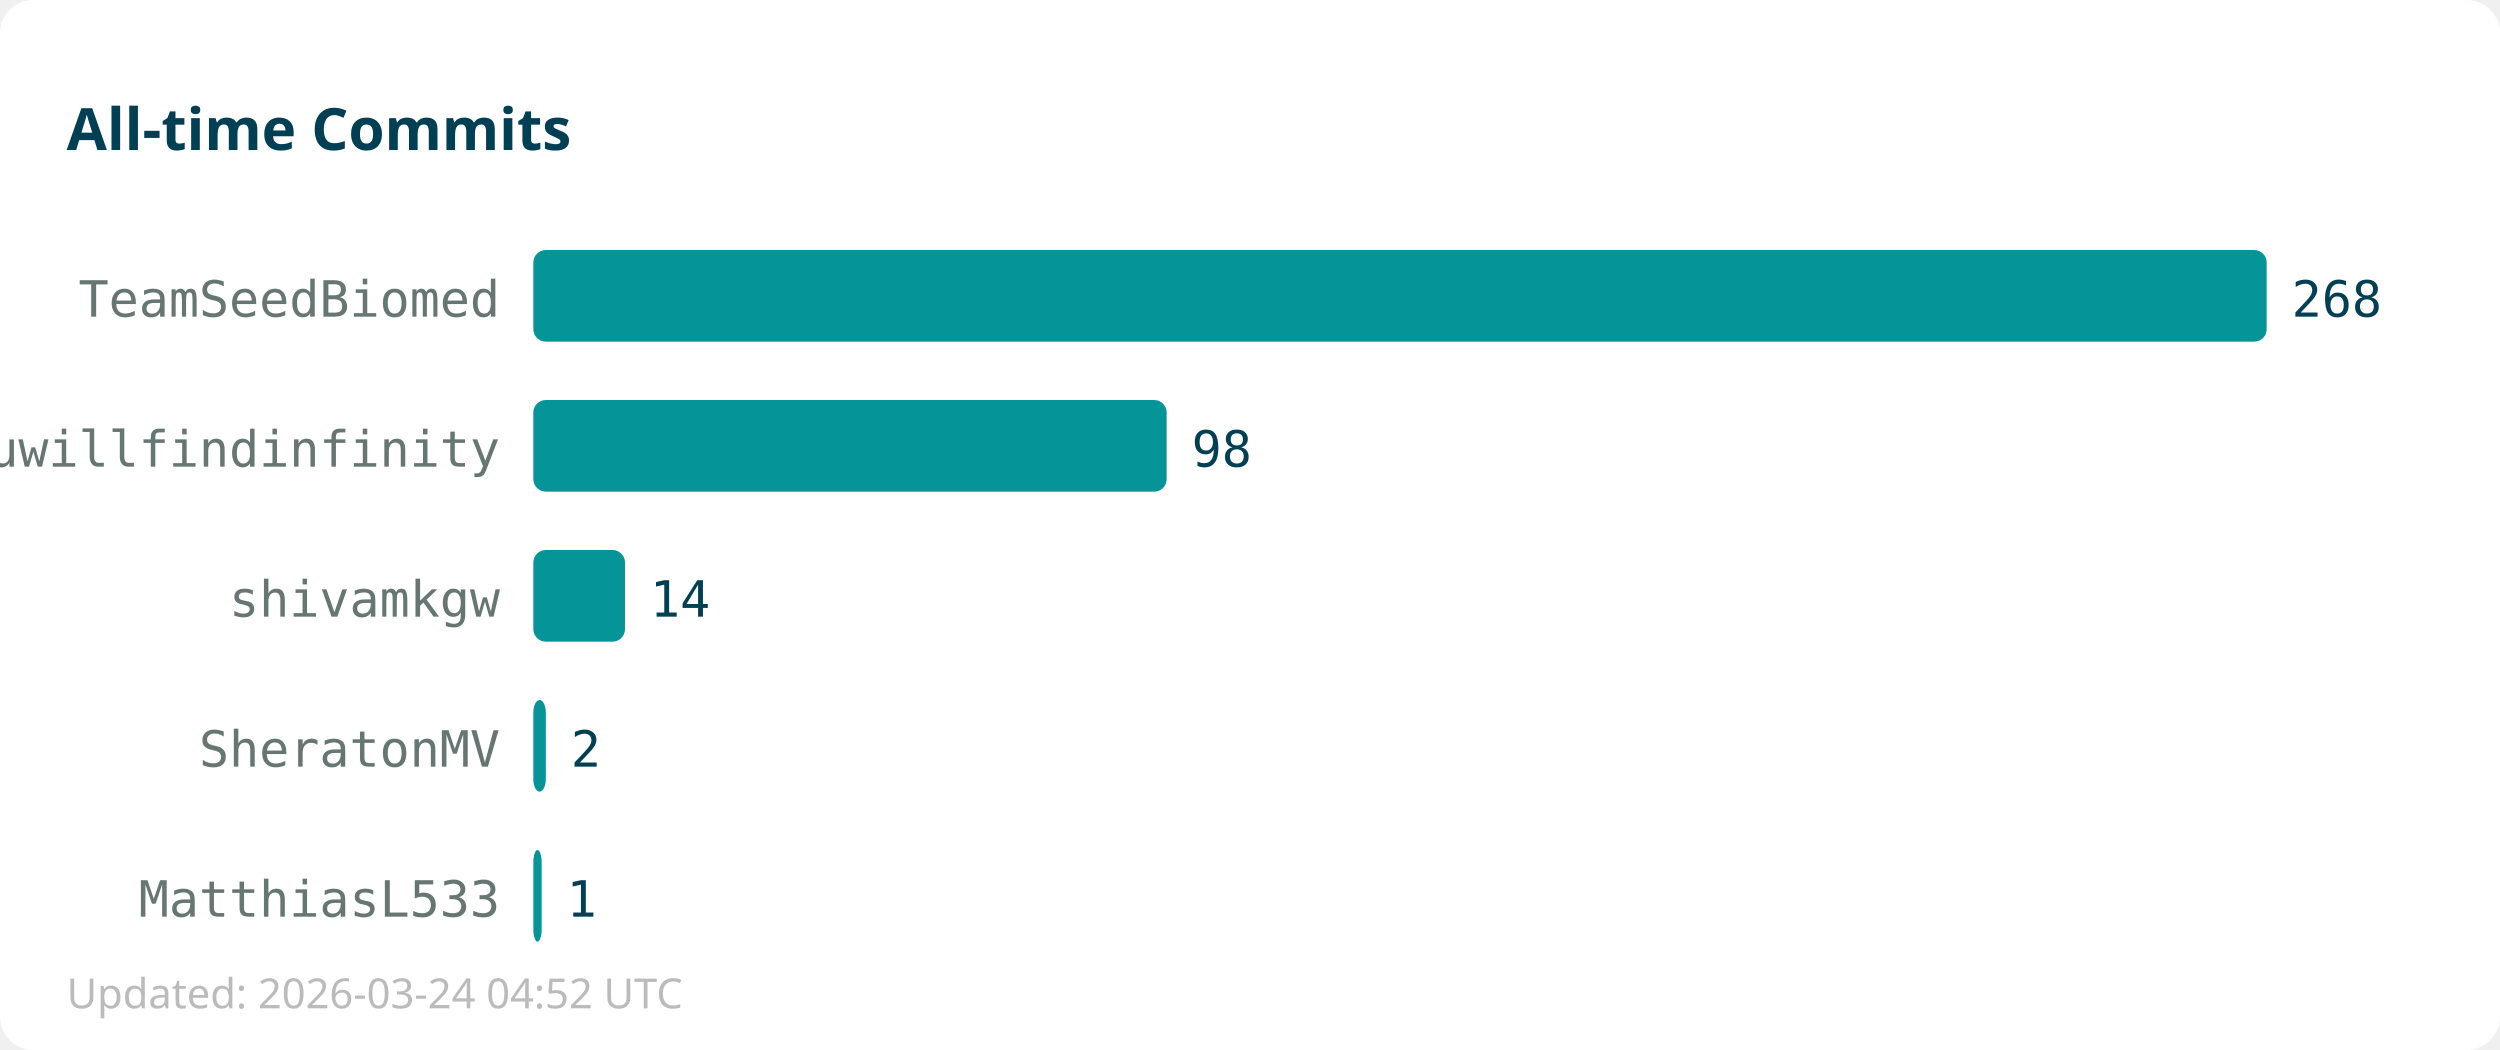
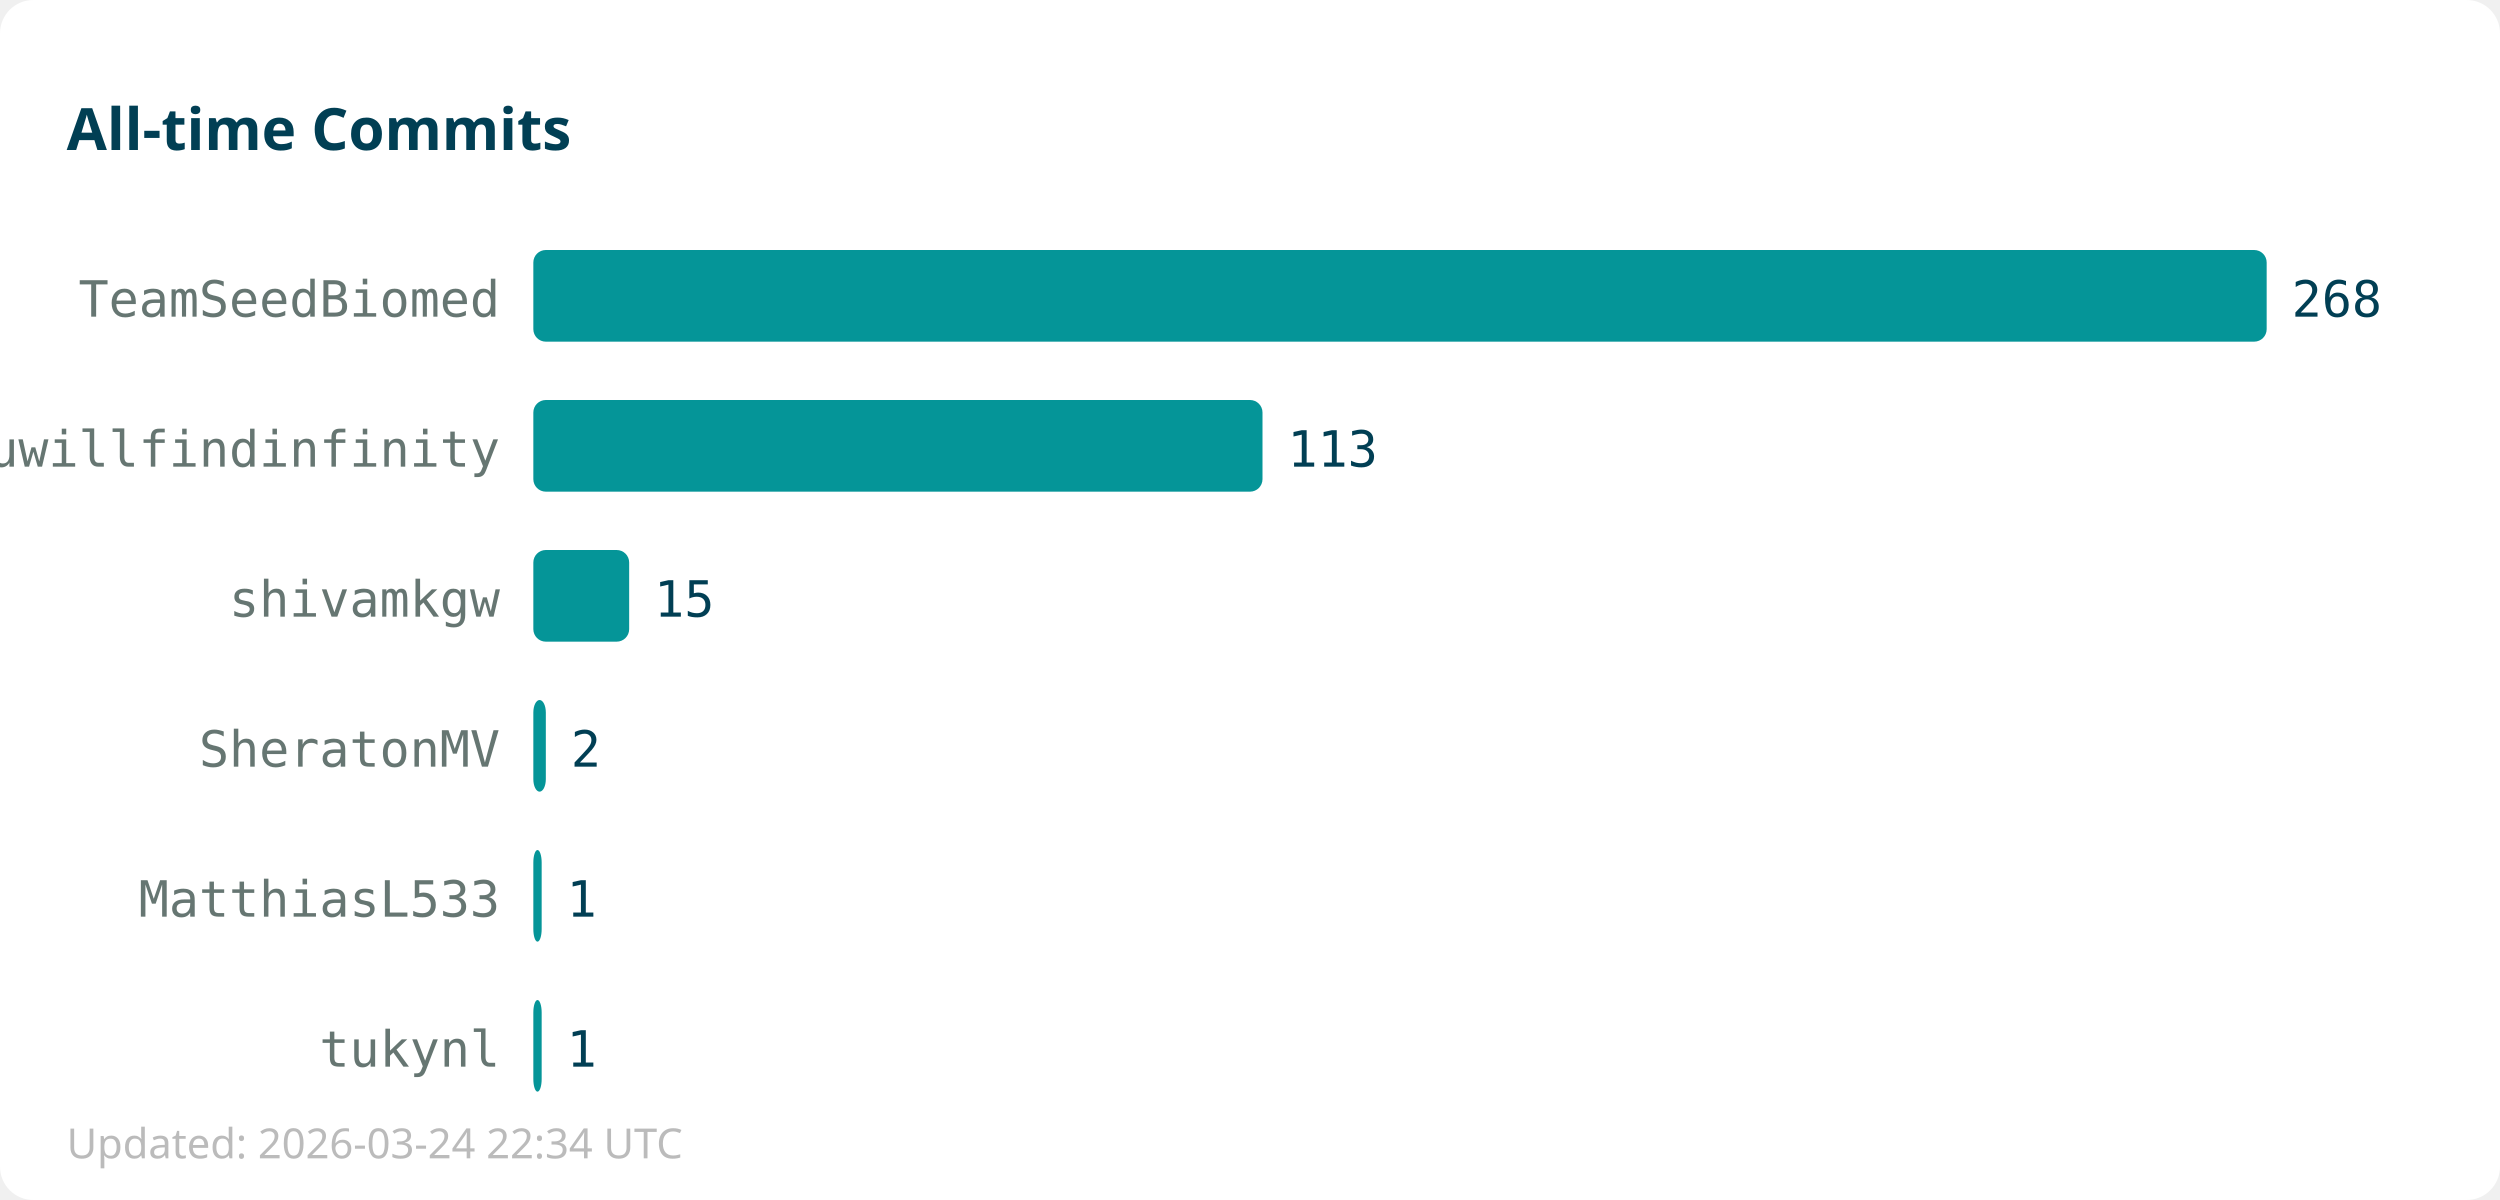
- <svg xmlns="http://www.w3.org/2000/svg" width="600" height="252">
-   <rect width="600" height="252" fill="#ffffff" rx="8" />
+ <svg xmlns="http://www.w3.org/2000/svg" width="600" height="288">
+   <rect width="600" height="288" fill="#ffffff" rx="8" />
  <text x="16" y="36" font-family="sans-serif" font-size="14" font-weight="bold" fill="#013f54">All-time Commits</text>
  <text x="120" y="76" text-anchor="end" font-family="monospace" font-size="12" fill="#667672">TeamSeedBiomed</text>
  <rect x="128" y="60" width="416" height="22" fill="#059598" rx="3" />
  <text x="550" y="76" font-family="monospace" font-size="12" fill="#013f54">268</text>
  <text x="120" y="112" text-anchor="end" font-family="monospace" font-size="12" fill="#667672">youwillfindinfinity</text>
-   <rect x="128" y="96" width="152" height="22" fill="#059598" rx="3" />
-   <text x="286" y="112" font-family="monospace" font-size="12" fill="#013f54">98</text>
+   <rect x="128" y="96" width="175" height="22" fill="#059598" rx="3" />
+   <text x="309" y="112" font-family="monospace" font-size="12" fill="#013f54">113</text>
  <text x="120" y="148" text-anchor="end" font-family="monospace" font-size="12" fill="#667672">shivamkgw</text>
-   <rect x="128" y="132" width="22" height="22" fill="#059598" rx="3" />
-   <text x="156" y="148" font-family="monospace" font-size="12" fill="#013f54">14</text>
+   <rect x="128" y="132" width="23" height="22" fill="#059598" rx="3" />
+   <text x="157" y="148" font-family="monospace" font-size="12" fill="#013f54">15</text>
  <text x="120" y="184" text-anchor="end" font-family="monospace" font-size="12" fill="#667672">SheratonMV</text>
  <rect x="128" y="168" width="3" height="22" fill="#059598" rx="3" />
  <text x="137" y="184" font-family="monospace" font-size="12" fill="#013f54">2</text>
  <text x="120" y="220" text-anchor="end" font-family="monospace" font-size="12" fill="#667672">MatthiasL533</text>
  <rect x="128" y="204" width="2" height="22" fill="#059598" rx="3" />
  <text x="136" y="220" font-family="monospace" font-size="12" fill="#013f54">1</text>
-   <text x="16" y="242" font-family="sans-serif" font-size="10" fill="#bbbbbb">Updated: 2026-03-24 04:52 UTC</text>
+   <text x="120" y="256" text-anchor="end" font-family="monospace" font-size="12" fill="#667672">tukynl</text>
+   <rect x="128" y="240" width="2" height="22" fill="#059598" rx="3" />
+   <text x="136" y="256" font-family="monospace" font-size="12" fill="#013f54">1</text>
+   <text x="16" y="278" font-family="sans-serif" font-size="10" fill="#bbbbbb">Updated: 2026-03-24 22:34 UTC</text>
</svg>
